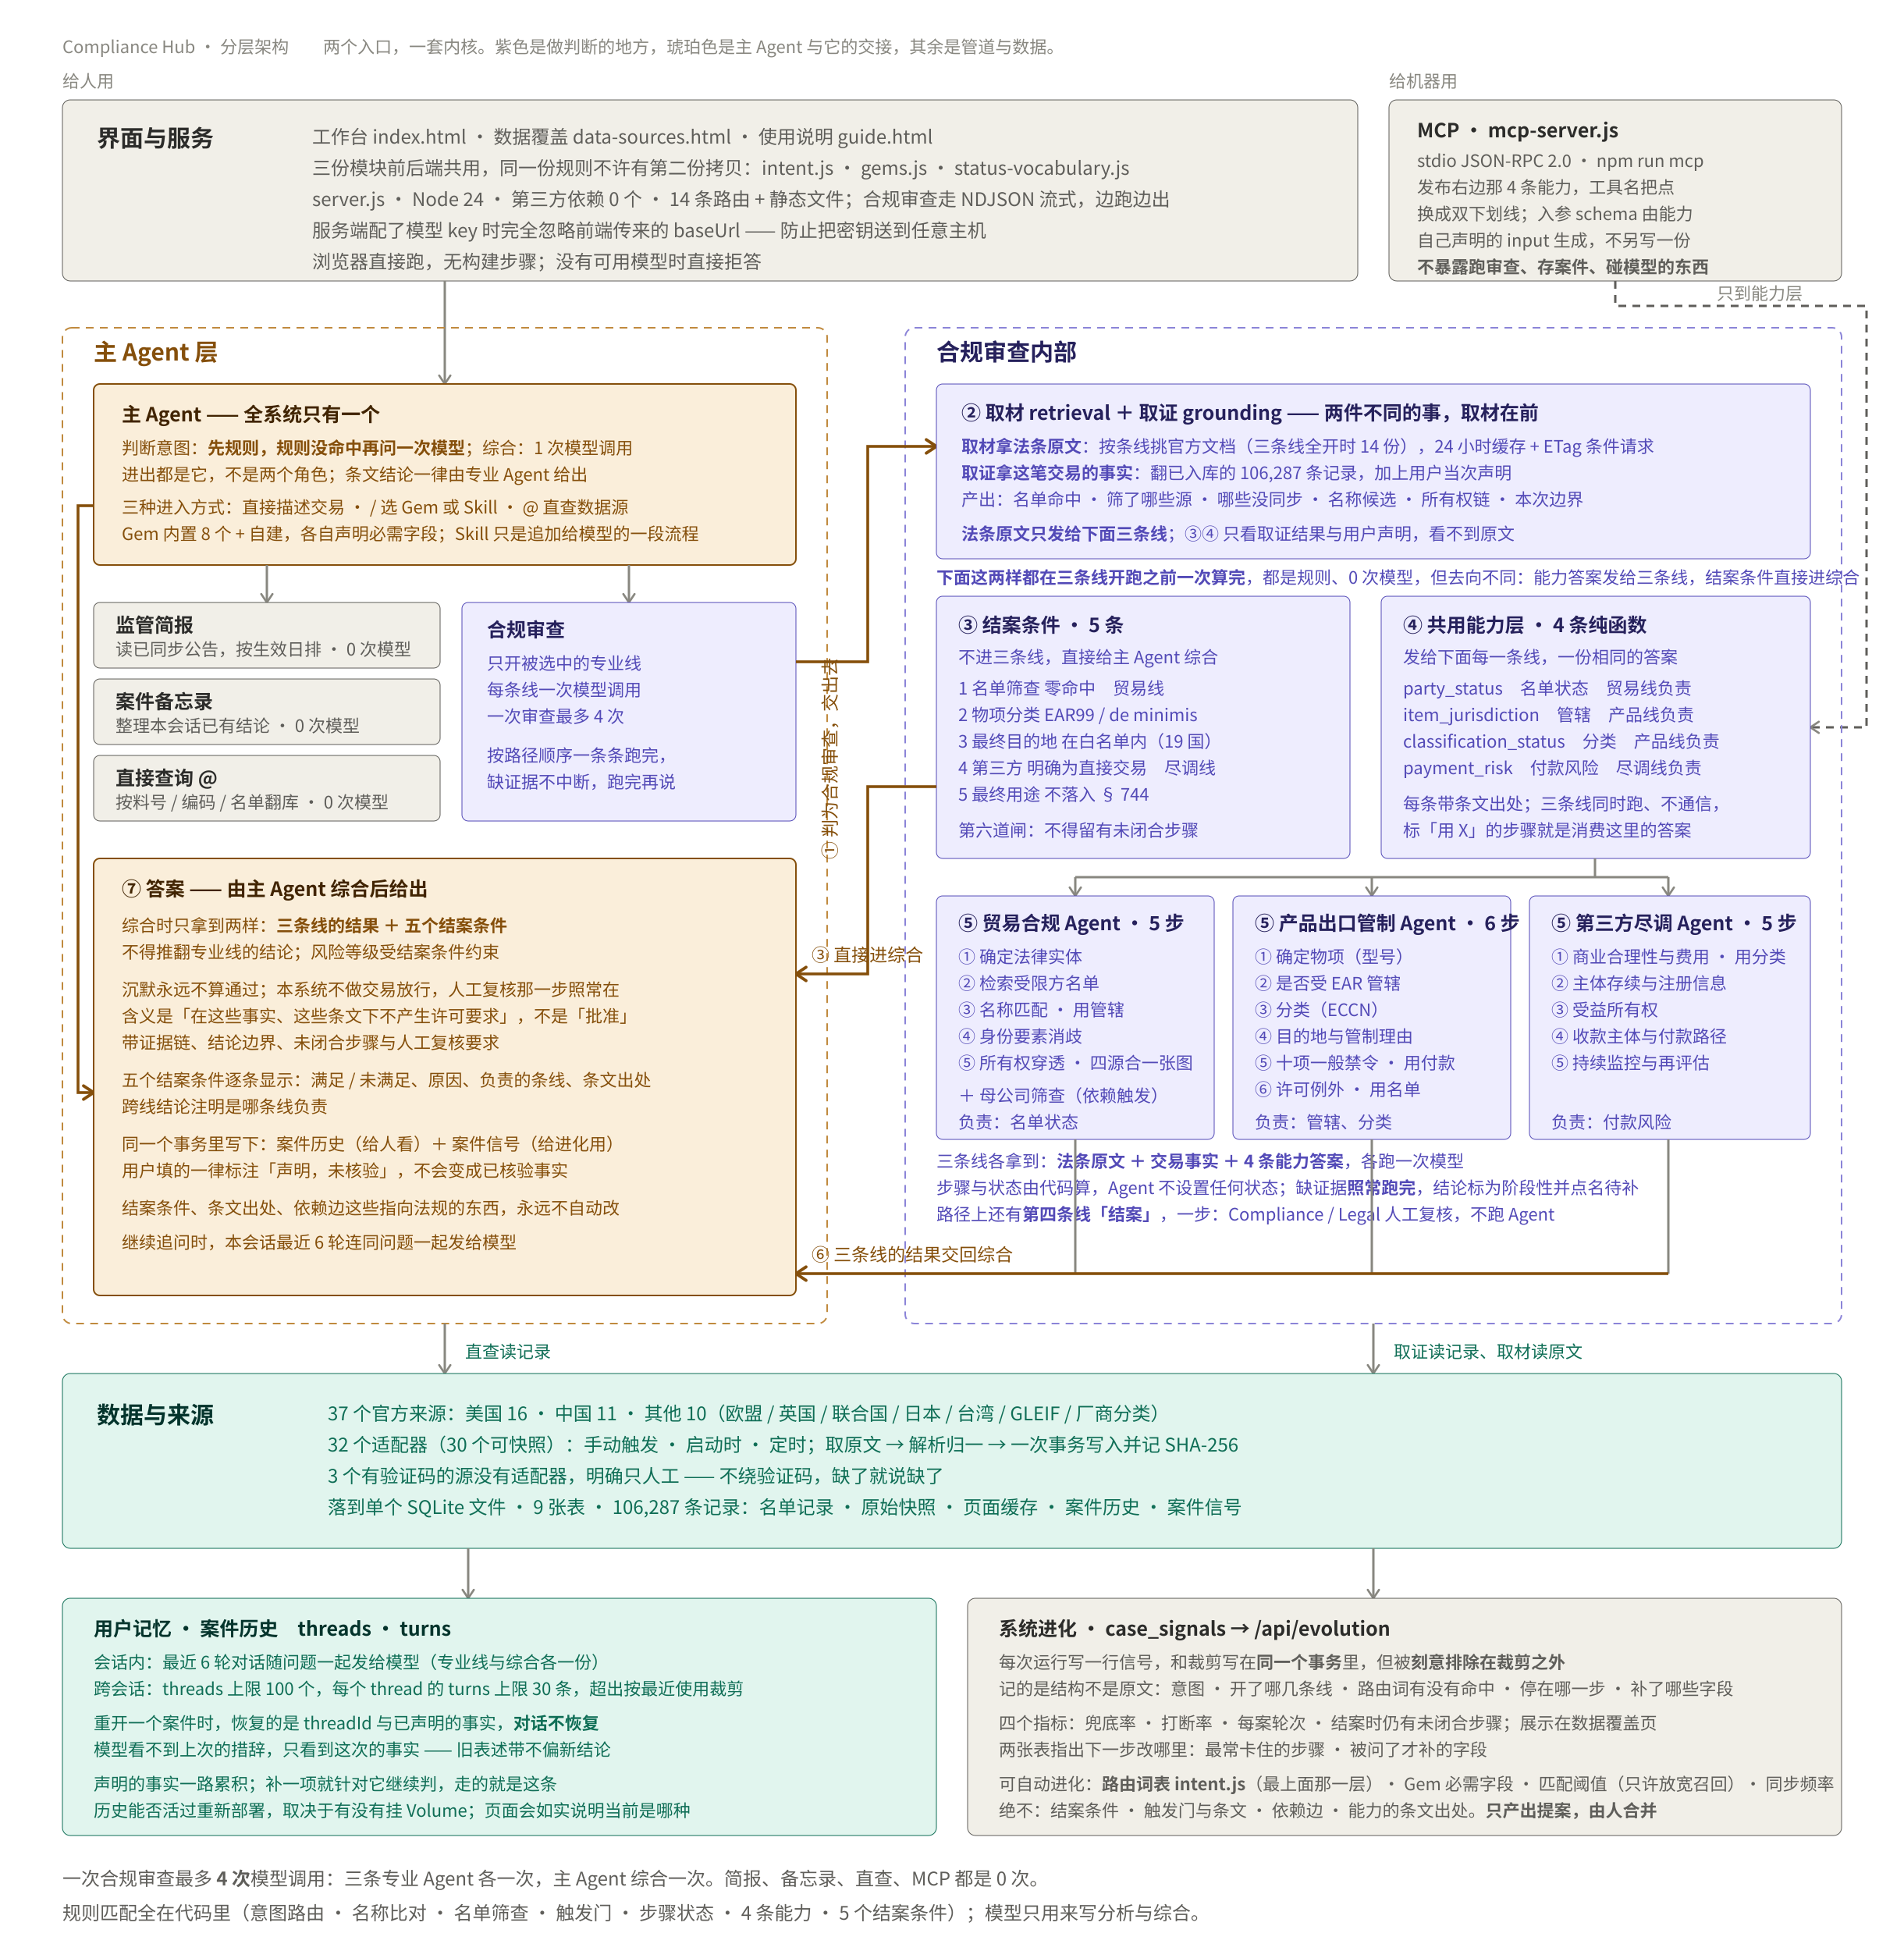
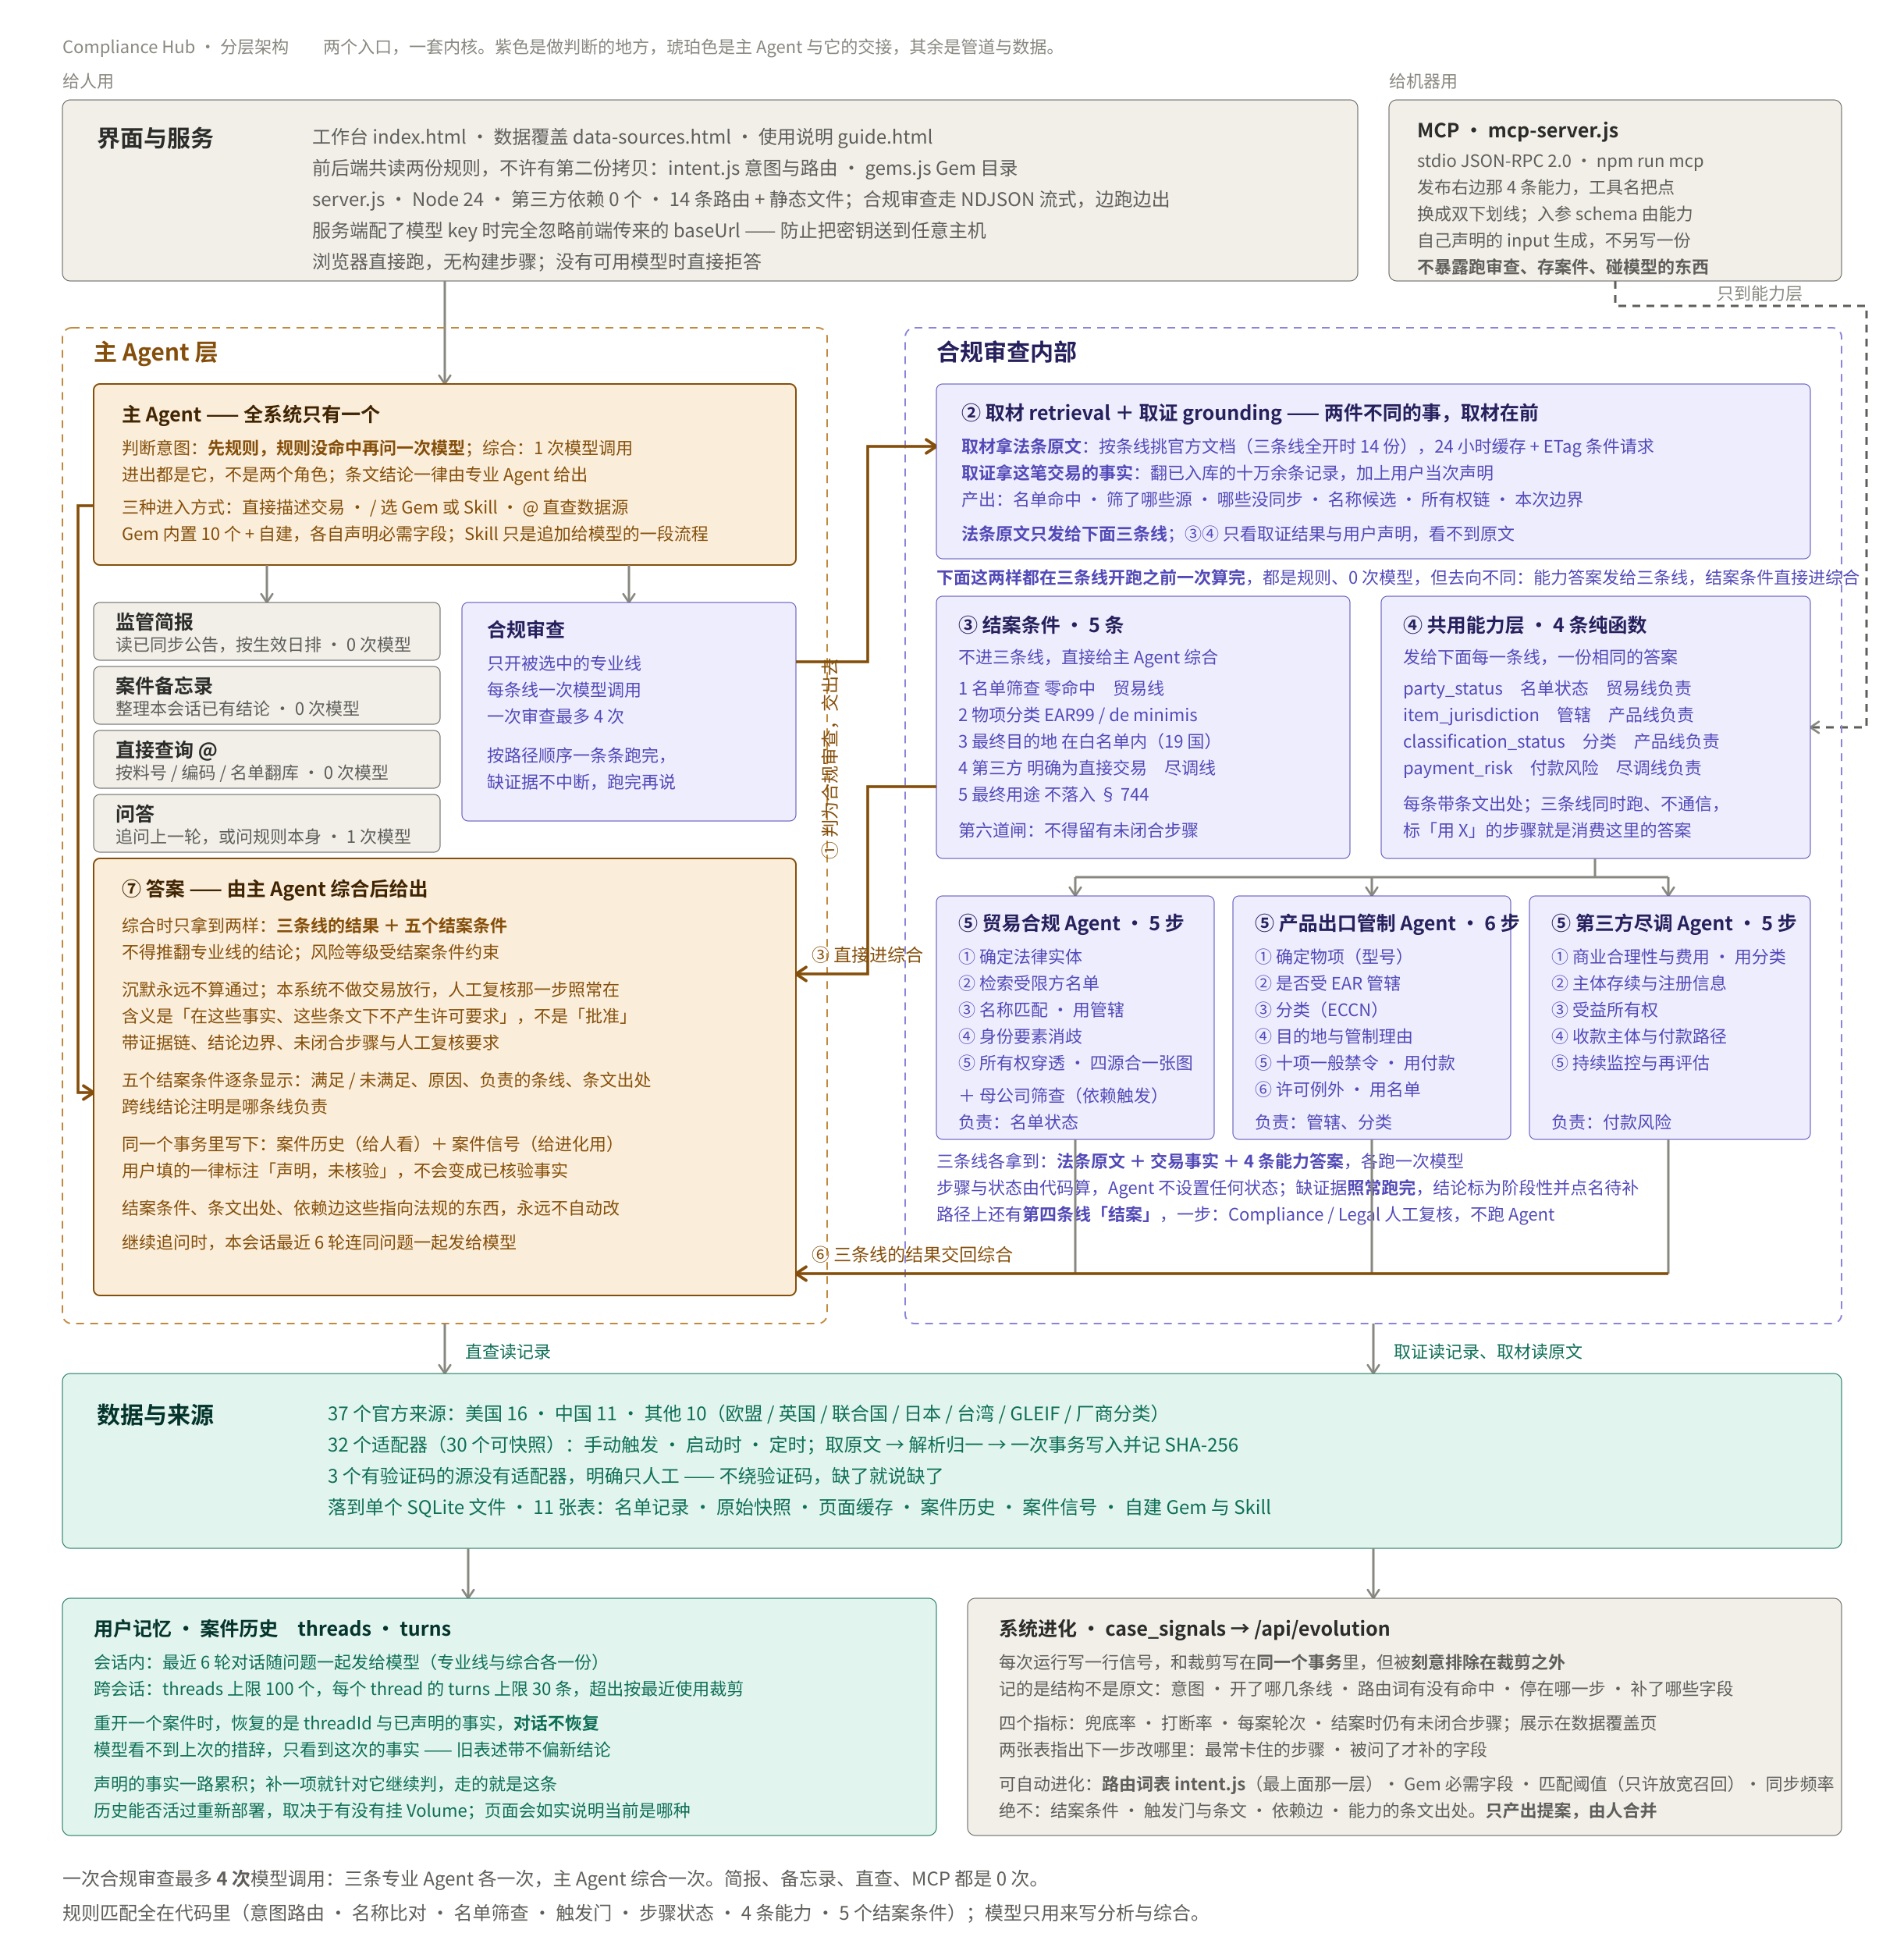
<svg xmlns="http://www.w3.org/2000/svg" width="1220" height="1250" viewBox="0 0 1220 1250" role="img">
  <style>
  svg { background: #ffffff; }
  text { font-family: "PingFang SC", "Hiragino Sans GB", "Microsoft YaHei", "Noto Sans CJK SC", -apple-system, "Segoe UI", sans-serif; }
  .layer { font-size: 15px; font-weight: 600; }
  .sub { font-size: 12.5px; font-weight: 600; }
  .ts { font-size: 12px; font-weight: 400; }
  .tn { font-size: 11px; font-weight: 400; }
  .note { font-size: 12px; fill: #5F5E5A; }
  .side { font-size: 11px; fill: #888780; }
  .arr { stroke: #888780; stroke-width: 1.5; fill: none; }
  .arr-hand { stroke: #854F0B; stroke-width: 1.8; fill: none; }
  .arr-mcp { stroke: #5F5E5A; stroke-width: 1.5; fill: none; stroke-dasharray: 5 4; }
  .lbl-hand { font-size: 11.5px; font-weight: 500; fill: #854F0B; }
  .band { fill: none; stroke-width: 1; stroke-dasharray: 5 4; }
  .c-gray rect { fill: #F1EFE8; stroke: #5F5E5A; stroke-width: 0.5; }
  .c-gray .layer, .c-gray .sub { fill: #2C2C2A; } .c-gray .ts, .c-gray .tn { fill: #5F5E5A; }
  .c-purple rect { fill: #EEEDFE; stroke: #534AB7; stroke-width: 0.5; }
  .c-purple .layer, .c-purple .sub { fill: #26215C; } .c-purple .ts, .c-purple .tn { fill: #534AB7; }
  .c-amber rect { fill: #FAEEDA; stroke: #854F0B; stroke-width: 1; }
  .c-amber .layer, .c-amber .sub { fill: #412402; } .c-amber .ts, .c-amber .tn { fill: #854F0B; }
  .c-teal rect { fill: #E1F5EE; stroke: #0F6E56; stroke-width: 0.5; }
  .c-teal .layer, .c-teal .sub { fill: #04342C; } .c-teal .ts, .c-teal .tn { fill: #0F6E56; }
</style>
  <defs>
    <marker id="a" viewBox="0 0 10 10" refX="8" refY="5" markerWidth="6" markerHeight="6" orient="auto-start-reverse">
      <path d="M2 1L8 5L2 9" fill="none" stroke="#888780" stroke-width="1.5" stroke-linecap="round" stroke-linejoin="round" />
    </marker>
    <marker id="ah" viewBox="0 0 10 10" refX="8" refY="5" markerWidth="6" markerHeight="6" orient="auto-start-reverse">
      <path d="M2 1L8 5L2 9" fill="none" stroke="#854F0B" stroke-width="1.8" stroke-linecap="round" stroke-linejoin="round" />
    </marker>
  </defs>
  <text class="side" x="40" y="34">Compliance Hub · 分层架构　　两个入口，一套内核。紫色是做判断的地方，琥珀色是主 Agent 与它的交接，其余是管道与数据。</text>
  <text class="side" x="40" y="56">给人用</text>
  <g class="c-gray">
    <rect x="40" y="64" width="830" height="116" rx="5" />
    <text class="layer" x="62" y="94">界面与服务</text>
    <text class="ts" x="200" y="92">工作台 index.html · 数据覆盖 data-sources.html · 使用说明 guide.html</text>
-     <text class="ts" x="200" y="112">三份模块前后端共用，同一份规则不许有第二份拷贝：intent.js · gems.js · status-vocabulary.js</text>
+     <text class="ts" x="200" y="112">前后端共读两份规则，不许有第二份拷贝：intent.js 意图与路由 · gems.js Gem 目录</text>
    <text class="ts" x="200" y="132">server.js · Node 24 · 第三方依赖 0 个 · 14 条路由 + 静态文件；合规审查走 NDJSON 流式，边跑边出</text>
    <text class="ts" x="200" y="152">服务端配了模型 key 时完全忽略前端传来的 baseUrl —— 防止把密钥送到任意主机</text>
    <text class="ts" x="200" y="172">浏览器直接跑，无构建步骤；没有可用模型时直接拒答</text>
  </g>
  <text class="side" x="890" y="56">给机器用</text>
  <g class="c-gray">
    <rect x="890" y="64" width="290" height="116" rx="5" />
    <text class="sub" x="908" y="88">MCP · mcp-server.js</text>
    <text class="tn" x="908" y="107">stdio JSON-RPC 2.0 · npm run mcp</text>
    <text class="tn" x="908" y="124">发布右边那 4 条能力，工具名把点</text>
    <text class="tn" x="908" y="141">换成双下划线；入参 schema 由能力</text>
    <text class="tn" x="908" y="158">自己声明的 input 生成，不另写一份</text>
    <text class="tn" x="908" y="175">
      <tspan font-weight="600">不暴露跑审查、存案件、碰模型的东西</tspan>
    </text>
  </g>
  <path class="arr" d="M285 180 V246" marker-end="url(#a)" />
  <path class="arr-mcp" d="M1035 180 V196 H1196 V466 H1160" marker-end="url(#a)" />
  <text class="side" x="1100" y="192">只到能力层</text>
  <rect class="band" x="40" y="210" width="490" height="638" rx="6" stroke="#C08A3E" />
  <text class="layer" x="60" y="231" fill="#854F0B">主 Agent 层</text>
  <rect class="band" x="580" y="210" width="600" height="638" rx="6" stroke="#8B84D8" />
  <text class="layer" x="600" y="231" fill="#26215C">合规审查内部</text>
  <g class="c-amber">
    <rect x="60" y="246" width="450" height="116" rx="4" />
    <text class="sub" x="78" y="270">主 Agent —— 全系统只有一个</text>
    <text class="tn" x="78" y="291">判断意图：<tspan font-weight="600">先规则，规则没命中再问一次模型</tspan>；综合：1 次模型调用</text>
    <text class="tn" x="78" y="308">进出都是它，不是两个角色；条文结论一律由专业 Agent 给出</text>
    <text class="tn" x="78" y="329">三种进入方式：直接描述交易 · / 选 Gem 或 Skill · @ 直查数据源</text>
-     <text class="tn" x="78" y="346">Gem 内置 8 个 + 自建，各自声明必需字段；Skill 只是追加给模型的一段流程</text>
+     <text class="tn" x="78" y="346">Gem 内置 10 个 + 自建，各自声明必需字段；Skill 只是追加给模型的一段流程</text>
  </g>
  <path class="arr" d="M171 362 V386" marker-end="url(#a)" />
  <path class="arr" d="M403 362 V386" marker-end="url(#a)" />
  <g class="c-gray">
-     <rect x="60" y="386" width="222" height="42" rx="4" />
-     <text class="sub" x="74" y="405">监管简报</text>
-     <text class="tn" x="74" y="420">读已同步公告，按生效日排 · 0 次模型</text>
-   </g>
-   <g class="c-gray">
-     <rect x="60" y="435" width="222" height="42" rx="4" />
-     <text class="sub" x="74" y="454">案件备忘录</text>
-     <text class="tn" x="74" y="469">整理本会话已有结论 · 0 次模型</text>
-   </g>
-   <g class="c-gray">
-     <rect x="60" y="484" width="222" height="42" rx="4" />
-     <text class="sub" x="74" y="503">直接查询 @</text>
-     <text class="tn" x="74" y="518">按料号 / 编码 / 名单翻库 · 0 次模型</text>
+     <rect x="60" y="386" width="222" height="37" rx="4" />
+     <text class="sub" x="74" y="403">监管简报</text>
+     <text class="tn" x="74" y="417">读已同步公告，按生效日排 · 0 次模型</text>
+   </g>
+   <g class="c-gray">
+     <rect x="60" y="427" width="222" height="37" rx="4" />
+     <text class="sub" x="74" y="444">案件备忘录</text>
+     <text class="tn" x="74" y="458">整理本会话已有结论 · 0 次模型</text>
+   </g>
+   <g class="c-gray">
+     <rect x="60" y="468" width="222" height="37" rx="4" />
+     <text class="sub" x="74" y="485">直接查询 @</text>
+     <text class="tn" x="74" y="499">按料号 / 编码 / 名单翻库 · 0 次模型</text>
+   </g>
+   <g class="c-gray">
+     <rect x="60" y="509" width="222" height="37" rx="4" />
+     <text class="sub" x="74" y="526">问答</text>
+     <text class="tn" x="74" y="540">追问上一轮，或问规则本身 · 1 次模型</text>
  </g>
  <g class="c-purple">
    <rect x="296" y="386" width="214" height="140" rx="4" />
    <text class="sub" x="312" y="408">合规审查</text>
    <text class="tn" x="312" y="429">只开被选中的专业线</text>
    <text class="tn" x="312" y="446">每条线一次模型调用</text>
    <text class="tn" x="312" y="463">一次审查最多 4 次</text>
    <text class="tn" x="312" y="488">按路径顺序一条条跑完，</text>
    <text class="tn" x="312" y="505">缺证据不中断，跑完再说</text>
  </g>
  <path class="arr-hand" d="M510 424 H556 V286 H600" marker-end="url(#ah)" />
  <text class="lbl-hand" transform="rotate(-90 536 486)" x="536" y="486" text-anchor="middle">① 判为合规审查，交出去</text>
  <g class="c-purple">
    <rect x="600" y="246" width="560" height="112" rx="4" />
    <text class="sub" x="616" y="269">② 取材 retrieval ＋ 取证 grounding —— 两件不同的事，取材在前</text>
    <text class="tn" x="616" y="290">
      <tspan font-weight="600">取材拿法条原文</tspan>：按条线挑官方文档（三条线全开时 14 份），24 小时缓存 + ETag 条件请求</text>
    <text class="tn" x="616" y="307">
-       <tspan font-weight="600">取证拿这笔交易的事实</tspan>：翻已入库的 106,287 条记录，加上用户当次声明</text>
+       <tspan font-weight="600">取证拿这笔交易的事实</tspan>：翻已入库的十万余条记录，加上用户当次声明</text>
    <text class="tn" x="616" y="324">　产出：名单命中 · 筛了哪些源 · 哪些没同步 · 名称候选 · 所有权链 · 本次边界</text>
    <text class="tn" x="616" y="346">
      <tspan font-weight="600">法条原文只发给下面三条线</tspan>；③④ 只看取证结果与用户声明，看不到原文</text>
  </g>
  <text class="tn" x="600" y="374" fill="#534AB7">
    <tspan font-weight="600">下面这两样都在三条线开跑之前一次算完</tspan>，都是规则、0 次模型，但去向不同：能力答案发给三条线，结案条件直接进综合</text>
  <g class="c-purple">
    <rect x="600" y="382" width="265" height="168" rx="4" />
    <text class="sub" x="614" y="405">③ 结案条件 · 5 条</text>
    <text class="tn" x="614" y="425">不进三条线，直接给主 Agent 综合</text>
    <text class="tn" x="614" y="445">1 名单筛查 零命中　贸易线</text>
    <text class="tn" x="614" y="462">2 物项分类 EAR99 / de minimis</text>
    <text class="tn" x="614" y="479">3 最终目的地 在白名单内（19 国）</text>
    <text class="tn" x="614" y="496">4 第三方 明确为直接交易　尽调线</text>
    <text class="tn" x="614" y="513">5 最终用途 不落入 § 744</text>
    <text class="tn" x="614" y="536">第六道闸：不得留有未闭合步骤</text>
  </g>
  <g class="c-purple">
    <rect x="885" y="382" width="275" height="168" rx="4" />
    <text class="sub" x="899" y="405">④ 共用能力层 · 4 条纯函数</text>
    <text class="tn" x="899" y="425">发给下面每一条线，一份相同的答案</text>
    <text class="tn" x="899" y="445">party_status　名单状态　贸易线负责</text>
    <text class="tn" x="899" y="462">item_jurisdiction　管辖　产品线负责</text>
    <text class="tn" x="899" y="479">classification_status　分类　产品线负责</text>
    <text class="tn" x="899" y="496">payment_risk　付款风险　尽调线负责</text>
    <text class="tn" x="899" y="519">每条带条文出处；三条线同时跑、不通信，</text>
    <text class="tn" x="899" y="536">标「用 X」的步骤就是消费这里的答案</text>
  </g>
  <path class="arr" d="M1022 550 V562" />
  <path class="arr" d="M689 562 H1069" />
  <path class="arr" d="M689 562 V574" marker-end="url(#a)" />
  <path class="arr" d="M879 562 V574" marker-end="url(#a)" />
  <path class="arr" d="M1069 562 V574" marker-end="url(#a)" />
  <g class="c-purple">
    <rect x="600" y="574" width="178" height="156" rx="4" />
    <text class="sub" x="614" y="596">⑤ 贸易合规 Agent · 5 步</text>
    <text class="tn" x="614" y="617">① 确定法律实体</text>
    <text class="tn" x="614" y="634">② 检索受限方名单</text>
    <text class="tn" x="614" y="651">③ 名称匹配 · 用管辖</text>
    <text class="tn" x="614" y="668">④ 身份要素消歧</text>
    <text class="tn" x="614" y="685">⑤ 所有权穿透 · 四源合一张图</text>
    <text class="tn" x="614" y="706">＋ 母公司筛查（依赖触发）</text>
    <text class="tn" x="614" y="723">负责：名单状态</text>
  </g>
  <g class="c-purple">
    <rect x="790" y="574" width="178" height="156" rx="4" />
    <text class="sub" x="804" y="596">⑤ 产品出口管制 Agent · 6 步</text>
    <text class="tn" x="804" y="617">① 确定物项（型号）</text>
    <text class="tn" x="804" y="634">② 是否受 EAR 管辖</text>
    <text class="tn" x="804" y="651">③ 分类（ECCN）</text>
    <text class="tn" x="804" y="668">④ 目的地与管制理由</text>
    <text class="tn" x="804" y="685">⑤ 十项一般禁令 · 用付款</text>
    <text class="tn" x="804" y="702">⑥ 许可例外 · 用名单</text>
    <text class="tn" x="804" y="723">负责：管辖、分类</text>
  </g>
  <g class="c-purple">
    <rect x="980" y="574" width="180" height="156" rx="4" />
    <text class="sub" x="994" y="596">⑤ 第三方尽调 Agent · 5 步</text>
    <text class="tn" x="994" y="617">① 商业合理性与费用 · 用分类</text>
    <text class="tn" x="994" y="634">② 主体存续与注册信息</text>
    <text class="tn" x="994" y="651">③ 受益所有权</text>
    <text class="tn" x="994" y="668">④ 收款主体与付款路径</text>
    <text class="tn" x="994" y="685">⑤ 持续监控与再评估</text>
    <text class="tn" x="994" y="723">负责：付款风险</text>
  </g>
  <text class="tn" x="600" y="748" fill="#534AB7">三条线各拿到：<tspan font-weight="600">法条原文 ＋ 交易事实 ＋ 4 条能力答案</tspan>，各跑一次模型</text>
  <text class="tn" x="600" y="765" fill="#534AB7">步骤与状态由代码算，Agent 不设置任何状态；缺证据<tspan font-weight="600">照常跑完</tspan>，结论标为阶段性并点名待补</text>
  <text class="tn" x="600" y="782" fill="#534AB7">路径上还有<tspan font-weight="600">第四条线「结案」</tspan>，一步：Compliance / Legal 人工复核，不跑 Agent</text>
  <path class="arr" d="M689 730 V816" />
  <path class="arr" d="M879 730 V816" />
  <path class="arr" d="M1069 730 V816" />
  <path class="arr-hand" d="M1069 816 H510" marker-end="url(#ah)" />
  <text class="lbl-hand" x="520" y="808">⑥ 三条线的结果交回综合</text>
  <path class="arr-hand" d="M600 504 H556 V624 H510" marker-end="url(#ah)" />
  <text class="lbl-hand" x="520" y="616">③ 直接进综合</text>
  <path class="arr-hand" d="M60 324 H50 V700 H60" marker-end="url(#ah)" />
  <g class="c-amber">
    <rect x="60" y="550" width="450" height="280" rx="4" />
    <text class="sub" x="78" y="574">⑦ 答案 —— 由主 Agent 综合后给出</text>
    <text class="tn" x="78" y="597">综合时只拿到两样：<tspan font-weight="600">三条线的结果 ＋ 五个结案条件</tspan>
    </text>
    <text class="tn" x="78" y="614">不得推翻专业线的结论；风险等级受结案条件约束</text>
    <text class="tn" x="78" y="638">沉默永远不算通过；本系统不做交易放行，人工复核那一步照常在</text>
    <text class="tn" x="78" y="655">含义是「在这些事实、这些条文下不产生许可要求」，不是「批准」</text>
    <text class="tn" x="78" y="672">带证据链、结论边界、未闭合步骤与人工复核要求</text>
    <text class="tn" x="78" y="696">五个结案条件逐条显示：满足 / 未满足、原因、负责的条线、条文出处</text>
    <text class="tn" x="78" y="713">跨线结论注明是哪条线负责</text>
    <text class="tn" x="78" y="737">同一个事务里写下：案件历史（给人看）＋ 案件信号（给进化用）</text>
    <text class="tn" x="78" y="754">用户填的一律标注「声明，未核验」，不会变成已核验事实</text>
    <text class="tn" x="78" y="778">结案条件、条文出处、依赖边这些指向法规的东西，永远不自动改</text>
    <text class="tn" x="78" y="800">继续追问时，本会话最近 6 轮连同问题一起发给模型</text>
  </g>
  <path class="arr" d="M285 848 V880" marker-end="url(#a)" />
  <path class="arr" d="M880 848 V880" marker-end="url(#a)" />
  <text class="tn" x="298" y="870" fill="#0F6E56">直查读记录</text>
  <text class="tn" x="893" y="870" fill="#0F6E56">取证读记录、取材读原文</text>
  <g class="c-teal">
    <rect x="40" y="880" width="1140" height="112" rx="5" />
    <text class="layer" x="62" y="912">数据与来源</text>
    <text class="ts" x="210" y="910">37 个官方来源：美国 16 · 中国 11 · 其他 10（欧盟 / 英国 / 联合国 / 日本 / 台湾 / GLEIF / 厂商分类）</text>
    <text class="ts" x="210" y="930">32 个适配器（30 个可快照）：手动触发 · 启动时 · 定时；取原文 → 解析归一 → 一次事务写入并记 SHA-256</text>
    <text class="ts" x="210" y="950">3 个有验证码的源没有适配器，明确只人工 —— 不绕验证码，缺了就说缺了</text>
-     <text class="ts" x="210" y="970">落到单个 SQLite 文件 · 9 张表 · 106,287 条记录：名单记录 · 原始快照 · 页面缓存 · 案件历史 · 案件信号</text>
+     <text class="ts" x="210" y="970">落到单个 SQLite 文件 · 11 张表：名单记录 · 原始快照 · 页面缓存 · 案件历史 · 案件信号 · 自建 Gem 与 Skill</text>
  </g>
  <path class="arr" d="M300 992 V1024" marker-end="url(#a)" />
  <path class="arr" d="M880 992 V1024" marker-end="url(#a)" />
  <g class="c-teal">
    <rect x="40" y="1024" width="560" height="152" rx="5" />
    <text class="sub" x="60" y="1048">用户记忆 · 案件历史　threads · turns</text>
    <text class="tn" x="60" y="1069">会话内：最近 6 轮对话随问题一起发给模型（专业线与综合各一份）</text>
    <text class="tn" x="60" y="1086">跨会话：threads 上限 100 个，每个 thread 的 turns 上限 30 条，超出按最近使用裁剪</text>
    <text class="tn" x="60" y="1108">重开一个案件时，恢复的是 threadId 与已声明的事实，<tspan font-weight="600">对话不恢复</tspan>
    </text>
    <text class="tn" x="60" y="1125">　模型看不到上次的措辞，只看到这次的事实 —— 旧表述带不偏新结论</text>
    <text class="tn" x="60" y="1147">声明的事实一路累积；补一项就针对它继续判，走的就是这条</text>
    <text class="tn" x="60" y="1164">历史能否活过重新部署，取决于有没有挂 Volume；页面会如实说明当前是哪种</text>
  </g>
  <g class="c-gray">
    <rect x="620" y="1024" width="560" height="152" rx="5" />
    <text class="sub" x="640" y="1048">系统进化 · case_signals → /api/evolution</text>
    <text class="tn" x="640" y="1069">每次运行写一行信号，和裁剪写在<tspan font-weight="600">同一个事务</tspan>里，但被<tspan font-weight="600">刻意排除在裁剪之外</tspan>
    </text>
    <text class="tn" x="640" y="1086">记的是结构不是原文：意图 · 开了哪几条线 · 路由词有没有命中 · 停在哪一步 · 补了哪些字段</text>
    <text class="tn" x="640" y="1108">四个指标：兜底率 · 打断率 · 每案轮次 · 结案时仍有未闭合步骤；展示在数据覆盖页</text>
    <text class="tn" x="640" y="1125">两张表指出下一步改哪里：最常卡住的步骤 · 被问了才补的字段</text>
    <text class="tn" x="640" y="1147">可自动进化：<tspan font-weight="600">路由词表 intent.js</tspan>（最上面那一层）· Gem 必需字段 · 匹配阈值（只许放宽召回）· 同步频率</text>
    <text class="tn" x="640" y="1164">绝不：结案条件 · 触发门与条文 · 依赖边 · 能力的条文出处。<tspan font-weight="600">只产出提案，由人合并</tspan>
    </text>
  </g>
  <text class="note" x="40" y="1208">一次合规审查最多 <tspan font-weight="600">4 次</tspan>模型调用：三条专业 Agent 各一次，主 Agent 综合一次。简报、备忘录、直查、MCP 都是 0 次。</text>
  <text class="note" x="40" y="1230">规则匹配全在代码里（意图路由 · 名称比对 · 名单筛查 · 触发门 · 步骤状态 · 4 条能力 · 5 个结案条件）；模型只用来写分析与综合。</text>
</svg>
